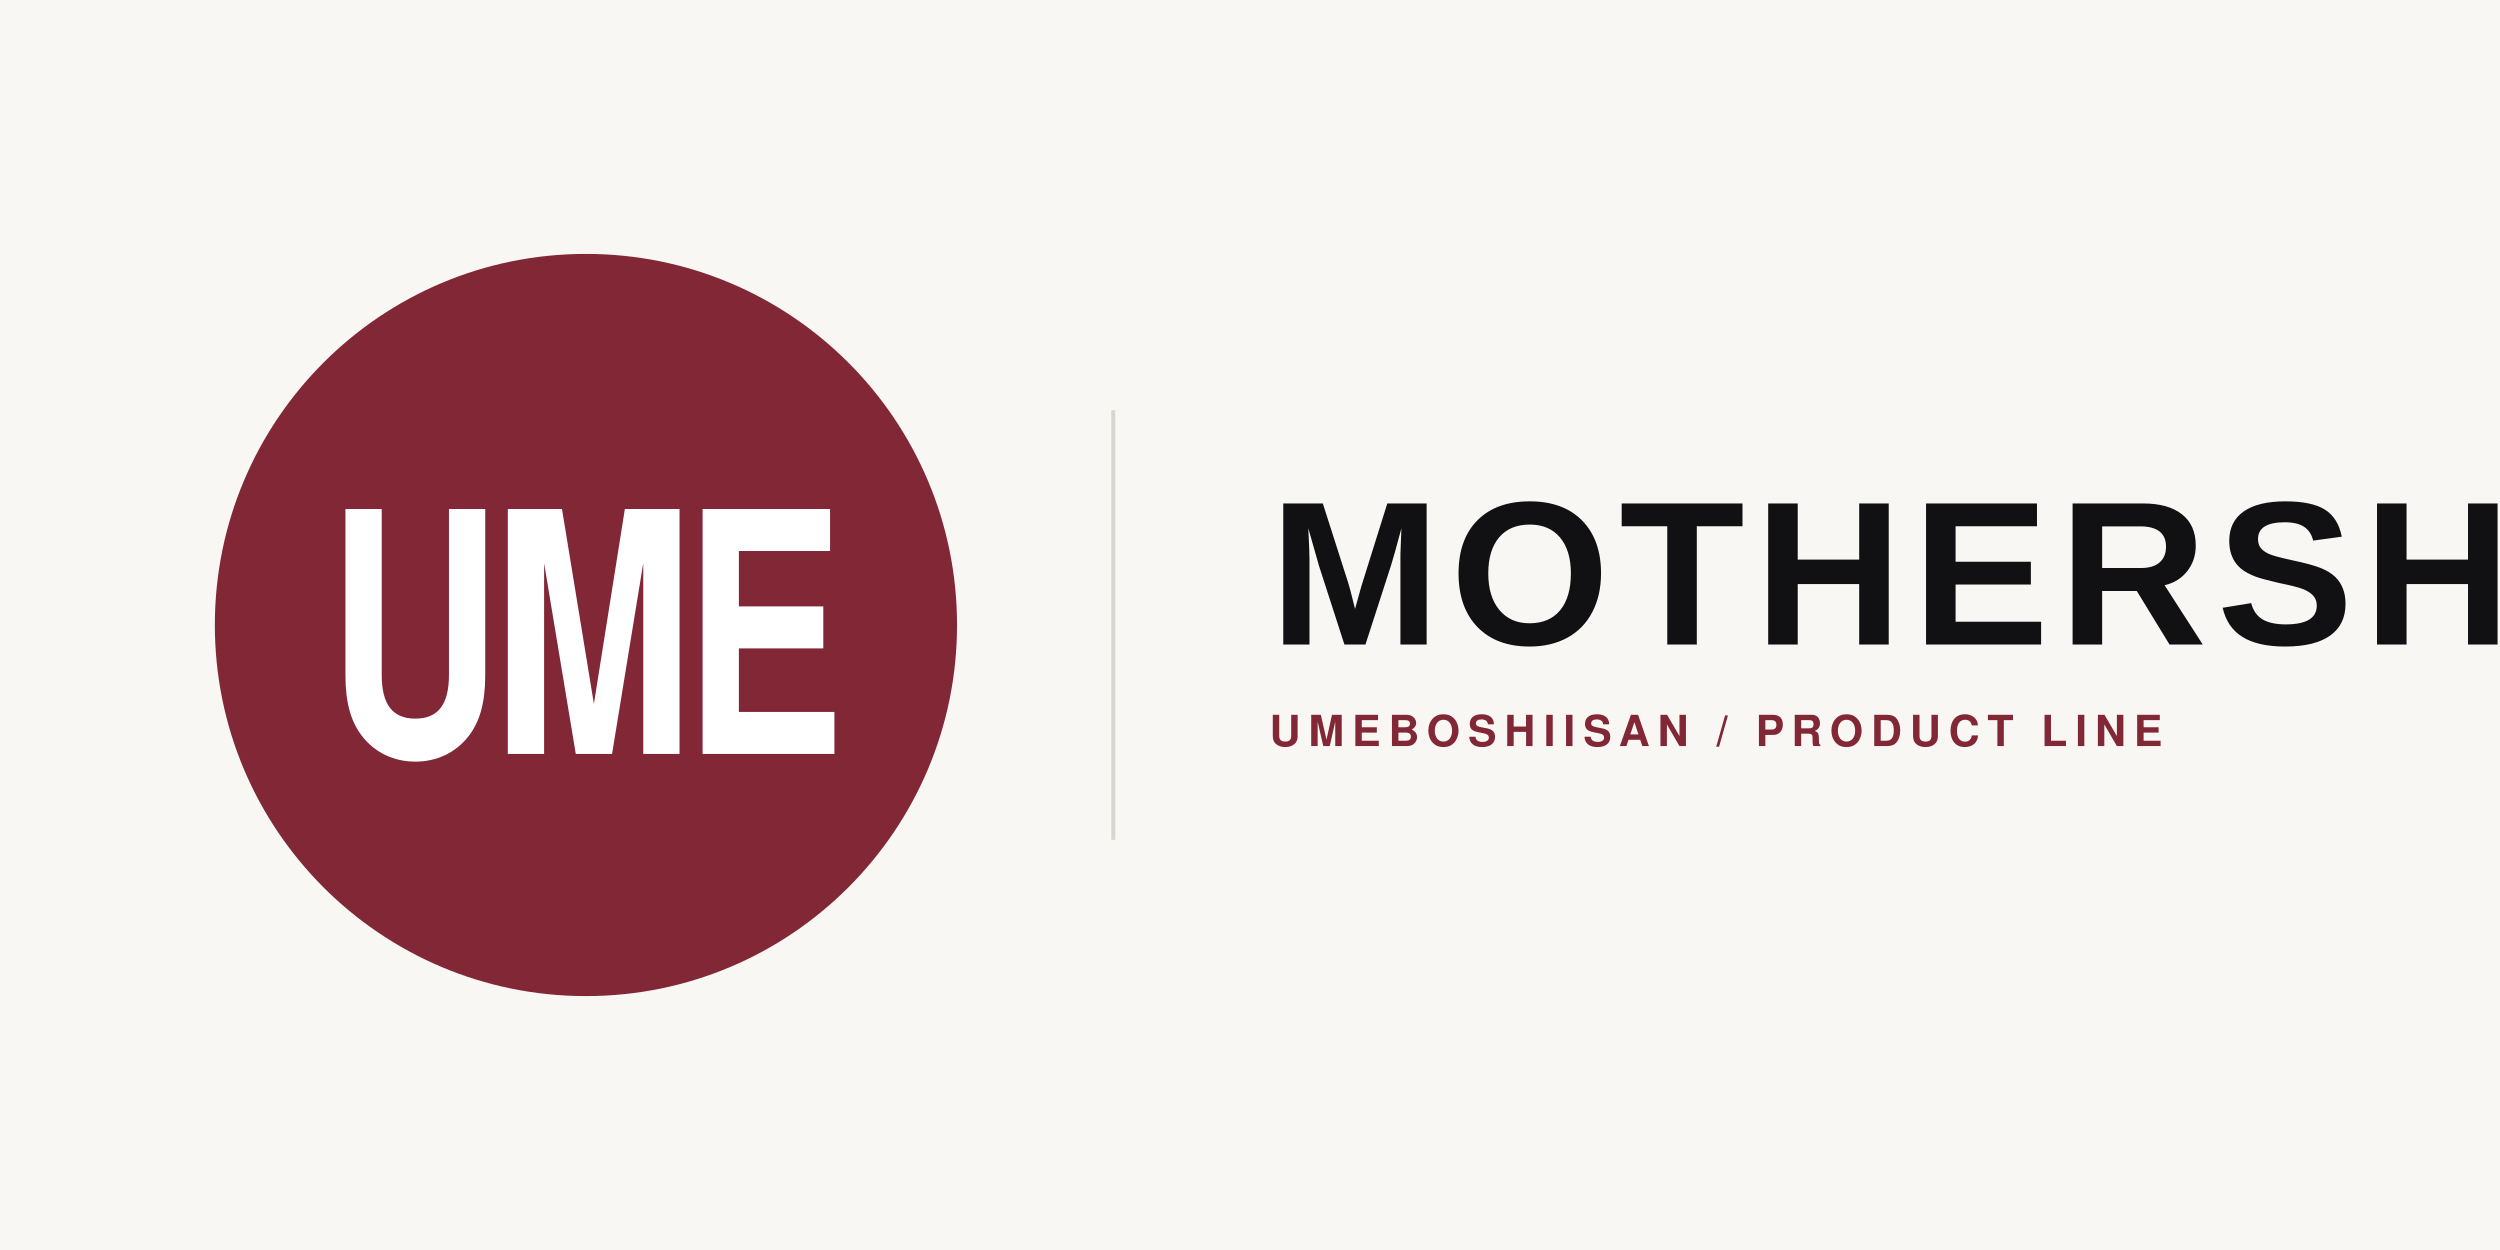
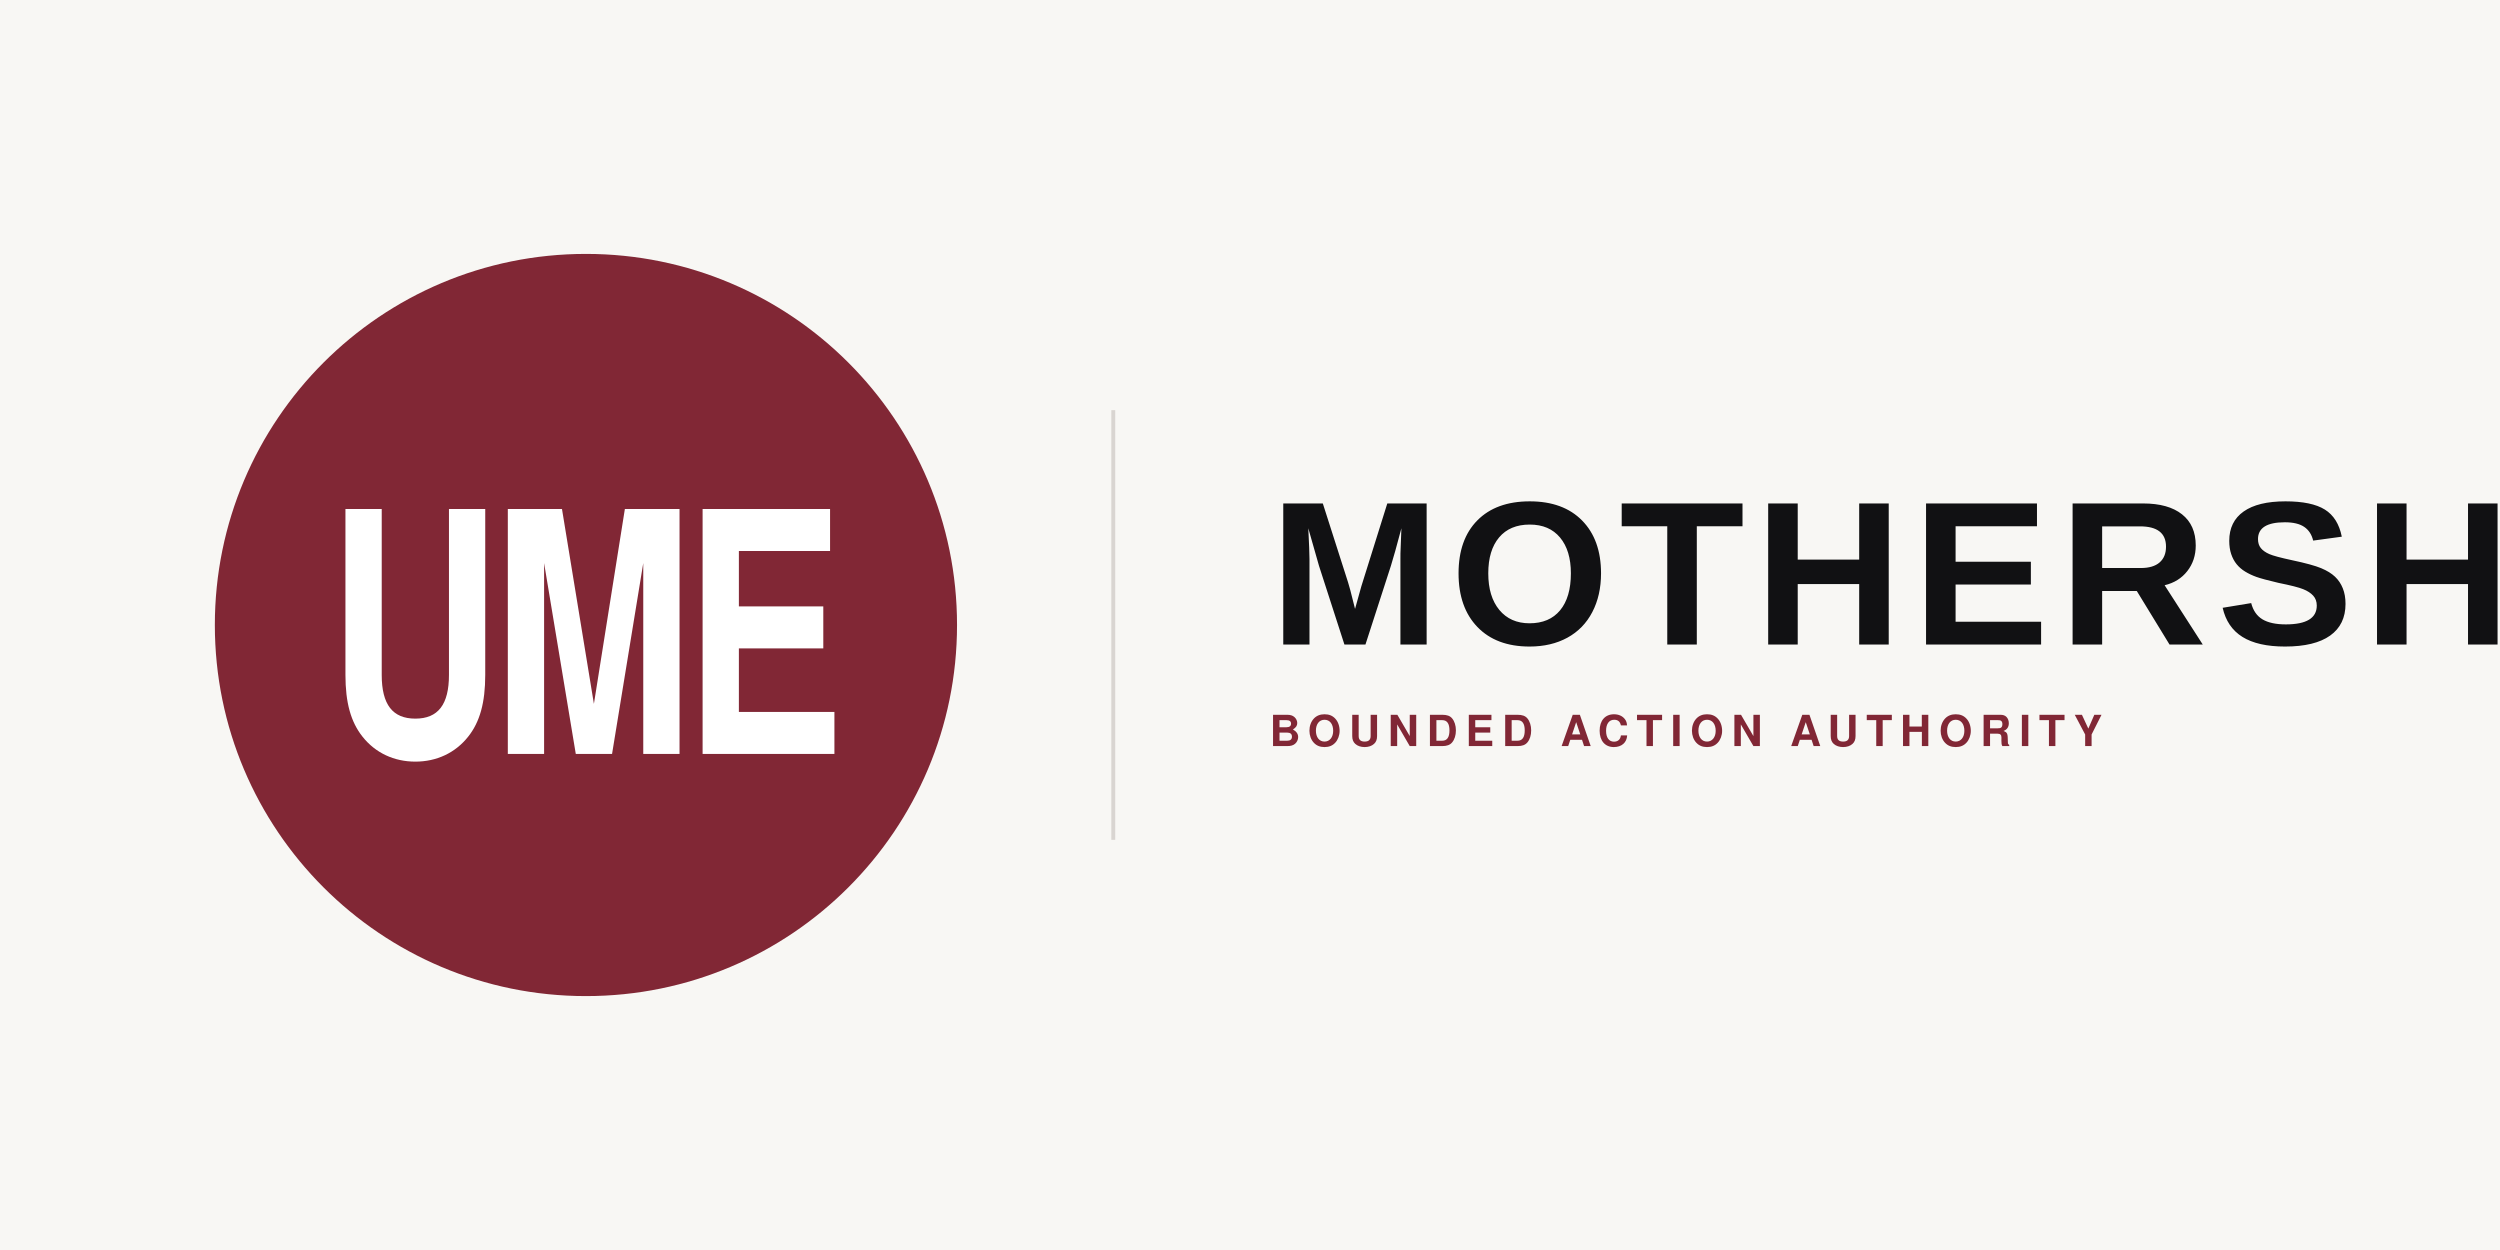
<svg xmlns="http://www.w3.org/2000/svg" width="1280" height="640" viewBox="0 0 1280 640" role="img" aria-labelledby="title desc">
  <rect width="1280" height="640" fill="#F8F7F4" />
  <circle cx="300" cy="320" r="190" fill="#812735" />
  <text x="0" y="386" fill="#FFFFFF" font-family="Helvetica Neue, Helvetica, Arial, sans-serif" font-size="172" font-weight="700" letter-spacing="-7" text-anchor="middle" transform="translate(300 0) scale(0.72 1)">UME</text>
  <line x1="570" y1="210" x2="570" y2="430" stroke="#D9D5D1" stroke-width="2" />
  <text x="650" y="330" fill="#111113" font-family="Helvetica Neue Condensed, Arial Narrow, Helvetica Neue, Arial, sans-serif" font-size="105" font-weight="700" letter-spacing="5">MOTHERSHIP</text>
-   <text x="650" y="382" fill="#812735" font-family="Helvetica Neue, Helvetica, Arial, sans-serif" font-size="22" font-weight="700" letter-spacing="4">UMEBOSHIISAN / PRODUCT LINE</text>
+   <text x="650" y="382" fill="#812735" font-family="Helvetica Neue, Helvetica, Arial, sans-serif" font-size="22" font-weight="700" letter-spacing="4">BOUNDED ACTION AUTHORITY</text>
</svg>
